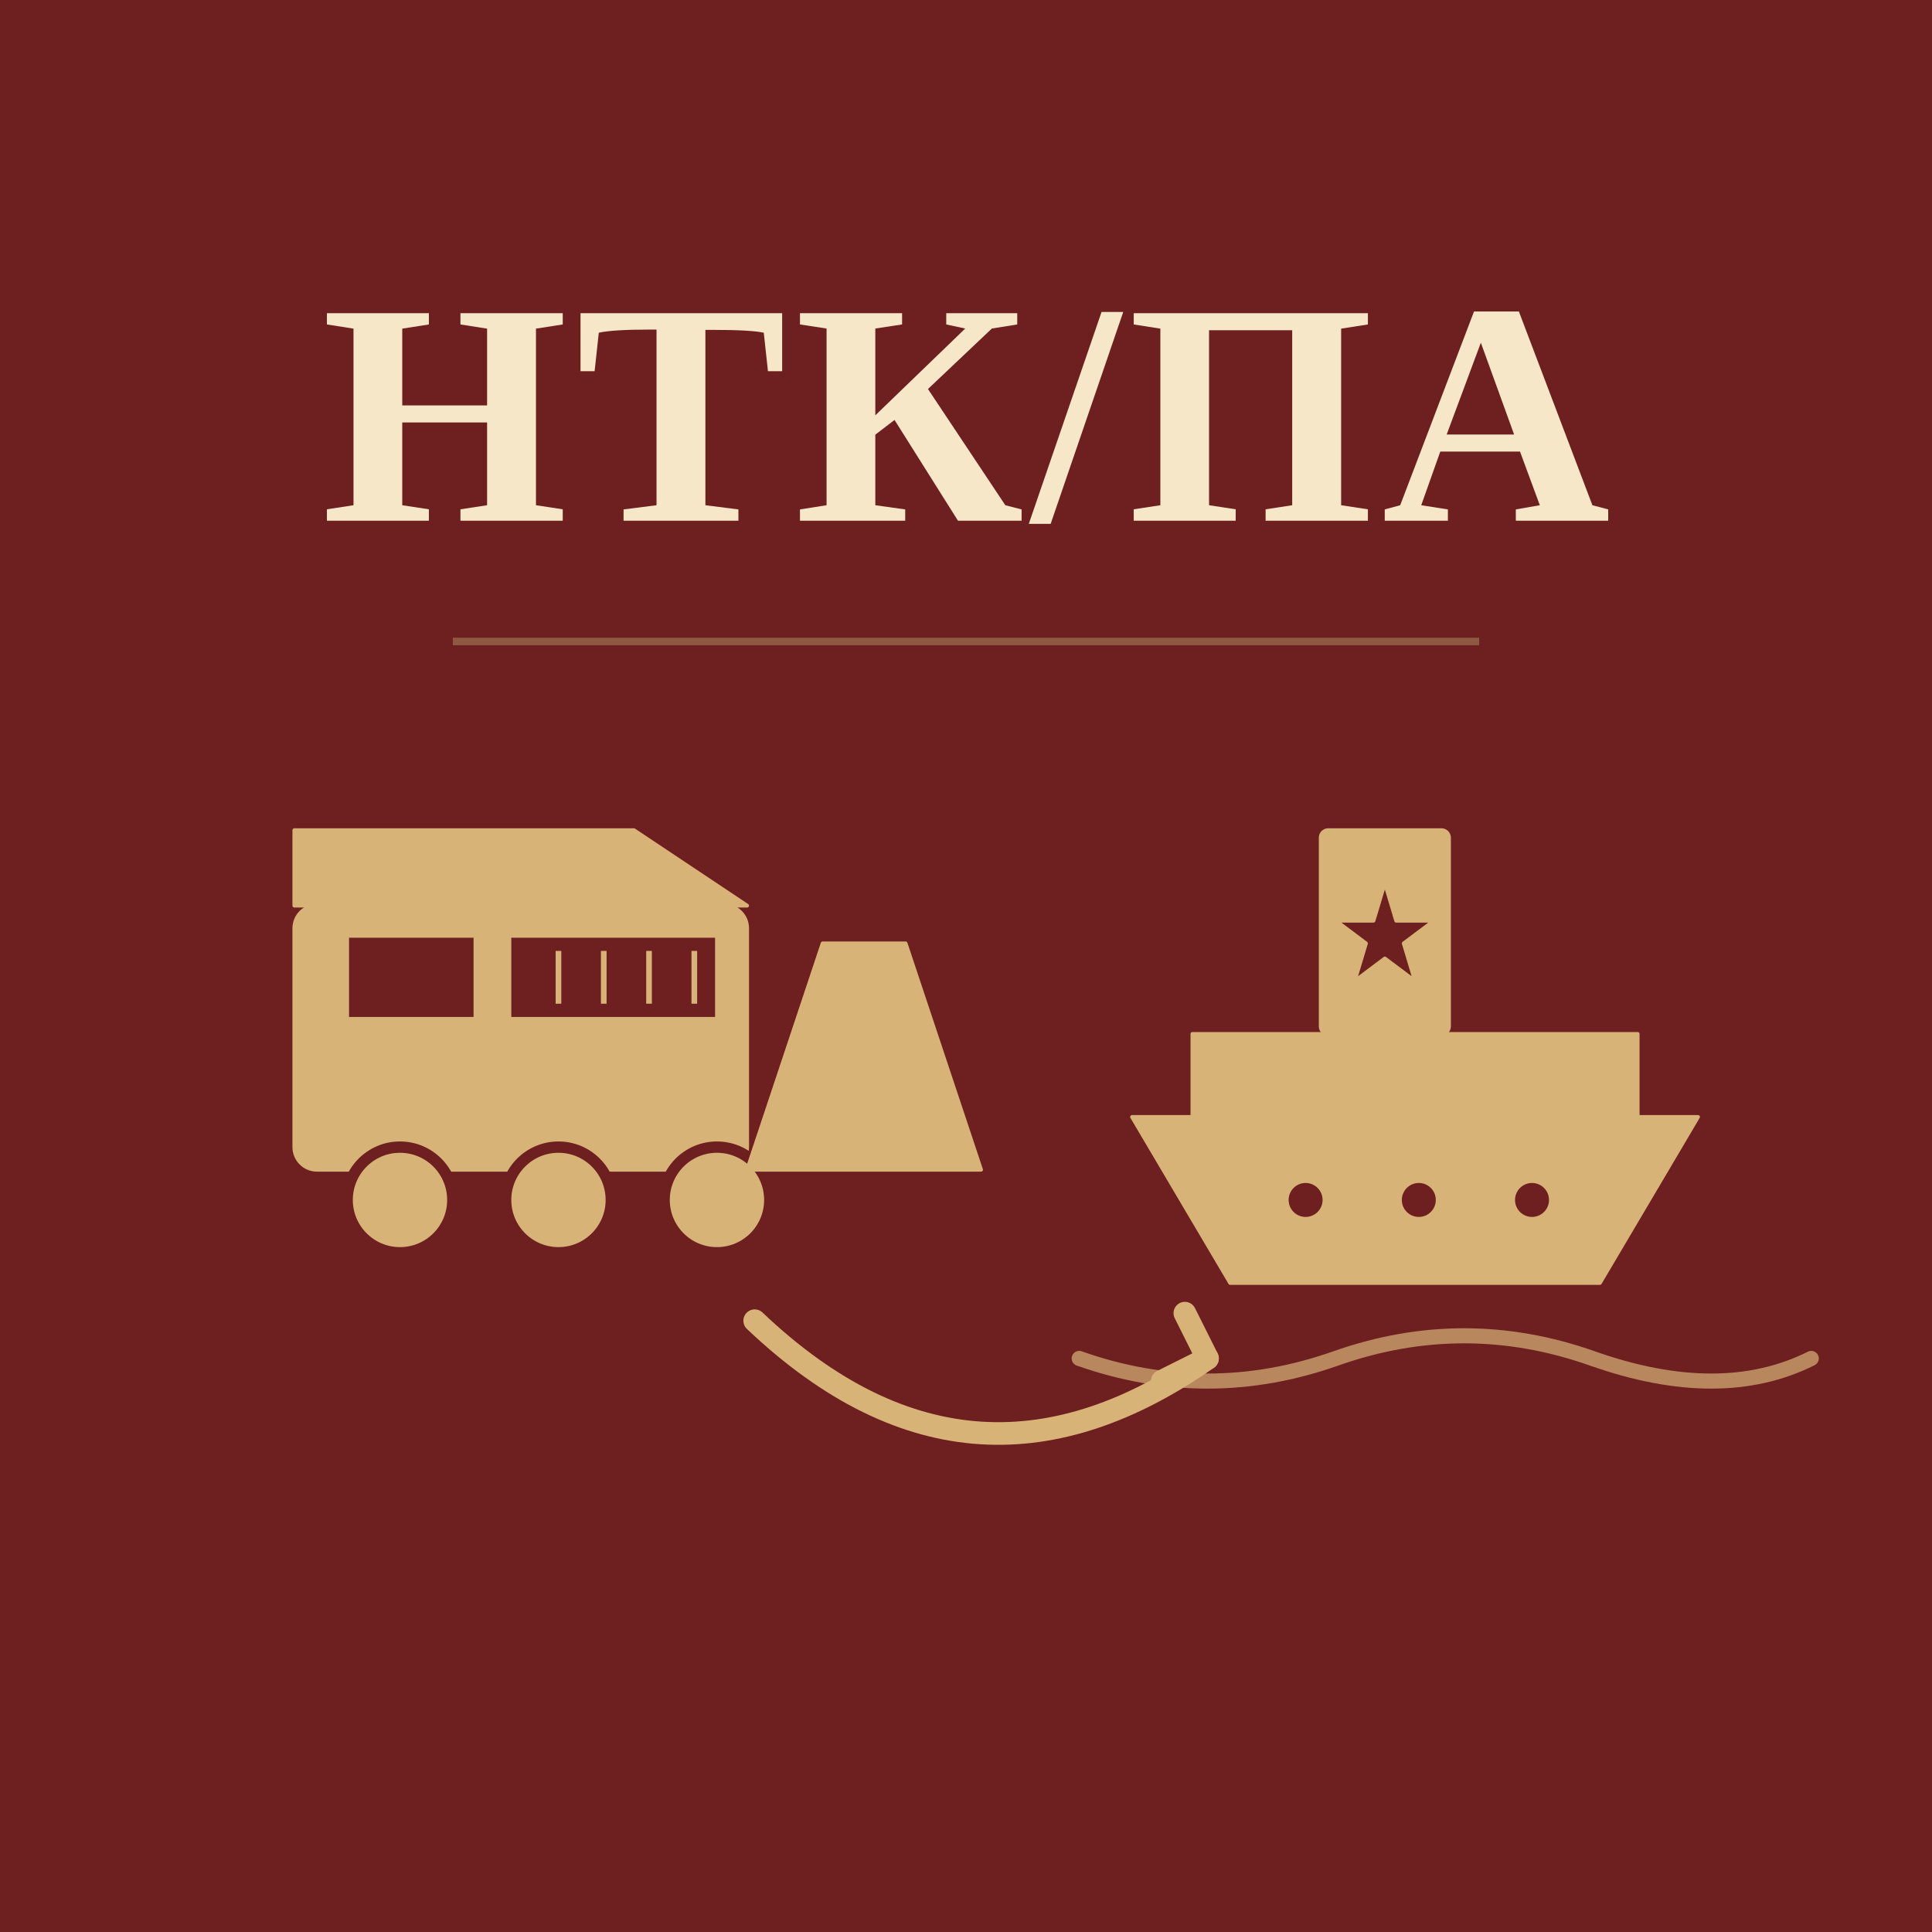
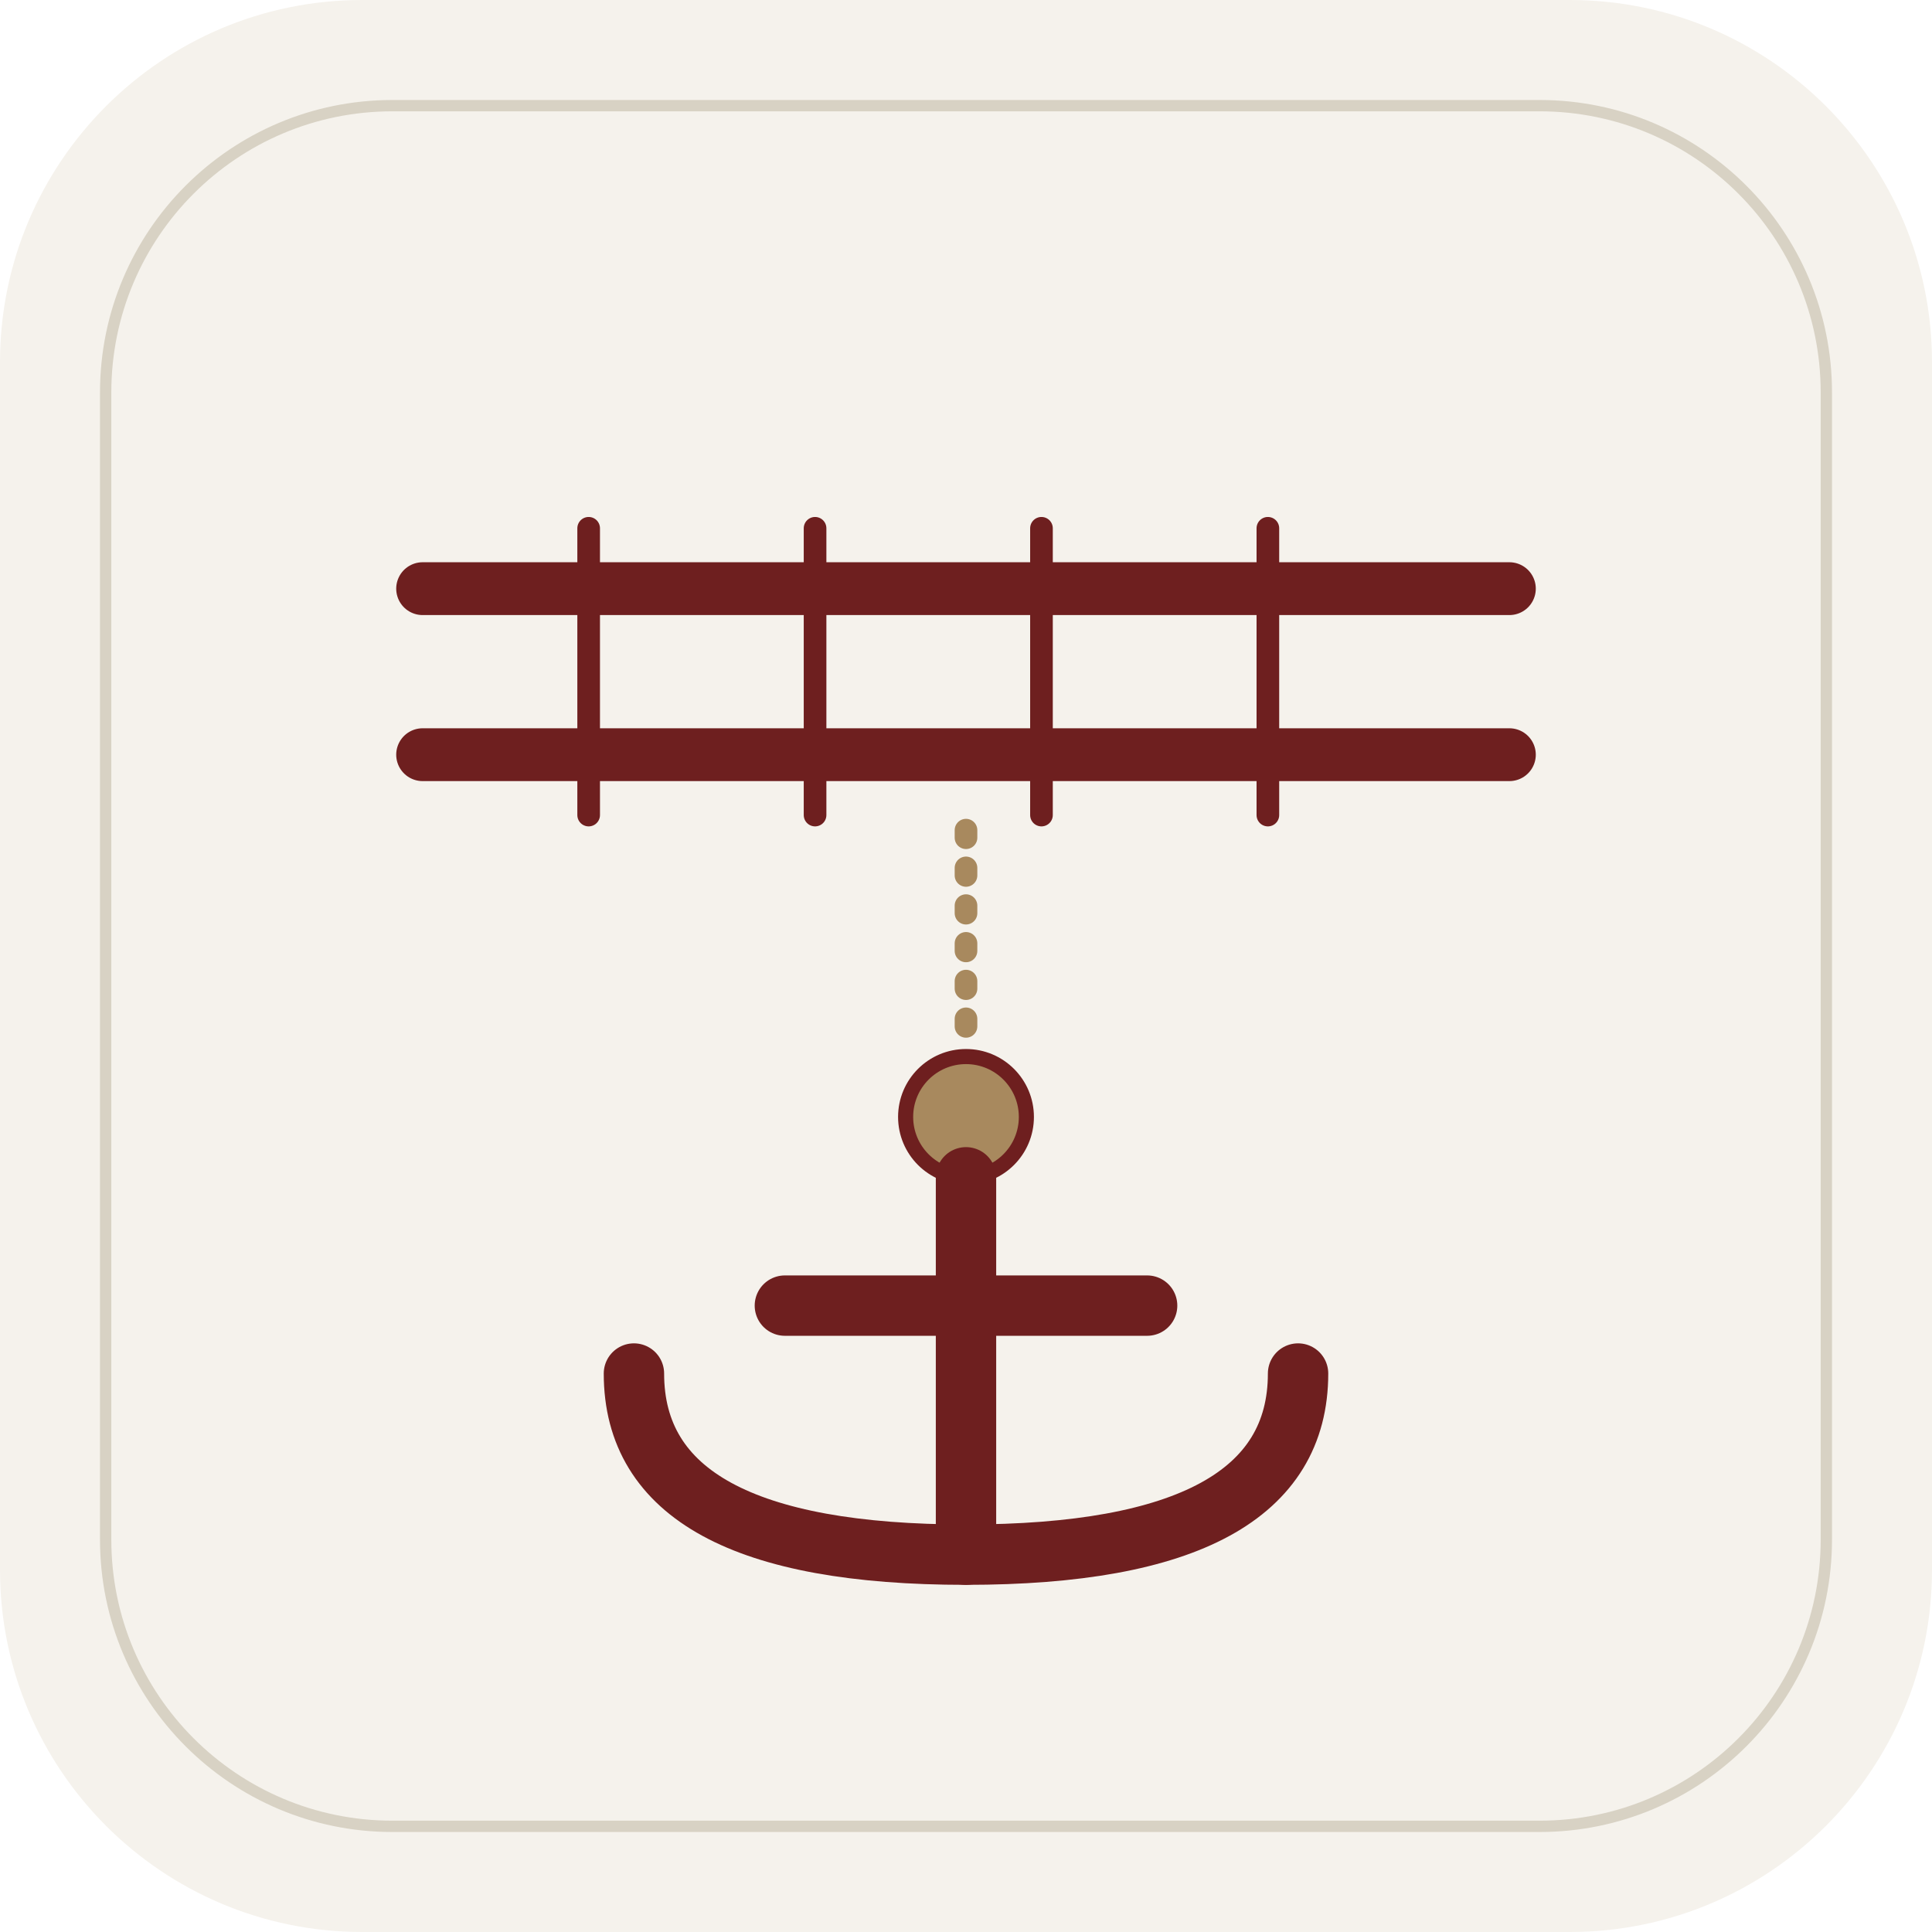
- <svg xmlns="http://www.w3.org/2000/svg" viewBox="0 0 512 512" preserveAspectRatio="xMidYMid slice">
-   <rect width="512" height="512" fill="#6e1f1f" />
-   <g fill="#f5e7c8" font-family="Georgia, 'Times New Roman', serif" font-weight="700" text-anchor="middle">
-     <text x="256" y="138" font-size="84" letter-spacing="2">НТК/ПА</text>
+ <svg xmlns="http://www.w3.org/2000/svg" viewBox="0 0 512 512">
+   <rect width="512" height="512" rx="96" fill="#f5f2ec" />
+   <rect x="28" y="28" width="456" height="456" rx="76" fill="none" stroke="#d8d2c4" stroke-width="3" />
+   <g stroke="#6e1f1f" fill="none" stroke-linecap="round">
+     <line x1="112" y1="156" x2="400" y2="156" stroke-width="14" />
+     <line x1="112" y1="200" x2="400" y2="200" stroke-width="14" />
+     <line x1="156" y1="140" x2="156" y2="216" stroke-width="6" />
+     <line x1="216" y1="140" x2="216" y2="216" stroke-width="6" />
+     <line x1="276" y1="140" x2="276" y2="216" stroke-width="6" />
+     <line x1="336" y1="140" x2="336" y2="216" stroke-width="6" />
  </g>
-   <line x1="120" y1="170" x2="392" y2="170" stroke="#a8895e" stroke-width="2" opacity=".55" />
-   <g fill="#d8b377" stroke="#d8b377" stroke-linejoin="round">
-     <rect x="78" y="240" width="120" height="70" rx="6" />
-     <path d="M78 240 L78 220 L168 220 L198 240 Z" />
-     <rect x="92" y="248" width="34" height="22" fill="#6e1f1f" />
-     <rect x="135" y="248" width="55" height="22" fill="#6e1f1f" />
-     <line x1="148" y1="252" x2="148" y2="266" stroke="#d8b377" stroke-width="1.5" />
-     <line x1="160" y1="252" x2="160" y2="266" stroke="#d8b377" stroke-width="1.5" />
-     <line x1="172" y1="252" x2="172" y2="266" stroke="#d8b377" stroke-width="1.5" />
-     <line x1="184" y1="252" x2="184" y2="266" stroke="#d8b377" stroke-width="1.5" />
-     <circle cx="106" cy="318" r="14" fill="#d8b377" stroke="#6e1f1f" stroke-width="3" />
-     <circle cx="148" cy="318" r="14" fill="#d8b377" stroke="#6e1f1f" stroke-width="3" />
-     <circle cx="190" cy="318" r="14" fill="#d8b377" stroke="#6e1f1f" stroke-width="3" />
-     <path d="M198 310 L260 310 L240 250 L218 250 Z" fill="#d8b377" />
+   <line x1="256" y1="220" x2="256" y2="276" stroke="#a8895e" stroke-width="6" stroke-linecap="round" stroke-dasharray="2 8" />
+   <g fill="none" stroke="#6e1f1f" stroke-width="16" stroke-linecap="round" stroke-linejoin="round">
+     <circle cx="256" cy="296" r="16" fill="#a8895e" stroke-width="4" />
+     <line x1="256" y1="312" x2="256" y2="412" />
+     <line x1="208" y1="346" x2="304" y2="346" />
+     <path d="M 168 364 Q 168 412 256 412 Q 344 412 344 364" />
  </g>
-   <g fill="none" stroke="#d8b377" stroke-width="6" stroke-linecap="round" stroke-linejoin="round">
-     <path d="M 200 350 C 240 388, 280 388, 320 360" />
-     <path d="M 314 348 L 320 360 L 308 366" stroke-width="6" />
-   </g>
-   <g fill="#d8b377" stroke="#d8b377" stroke-linejoin="round">
-     <rect x="350" y="220" width="34" height="54" rx="2" />
-     <path d="M367 234 L370 244 L380 244 L372 250 L375 260 L367 254 L359 260 L362 250 L354 244 L364 244 Z" fill="#6e1f1f" />
-     <rect x="316" y="274" width="118" height="22" />
-     <path d="M300 296 L450 296 L424 340 L326 340 Z" fill="#d8b377" />
-     <circle cx="346" cy="318" r="5" fill="#6e1f1f" />
-     <circle cx="376" cy="318" r="5" fill="#6e1f1f" />
-     <circle cx="406" cy="318" r="5" fill="#6e1f1f" />
-   </g>
-   <path d="M 286 360 Q 320 372, 354 360 T 422 360 T 480 360" fill="none" stroke="#d8b377" stroke-width="4" stroke-linecap="round" opacity=".7" />
</svg>
